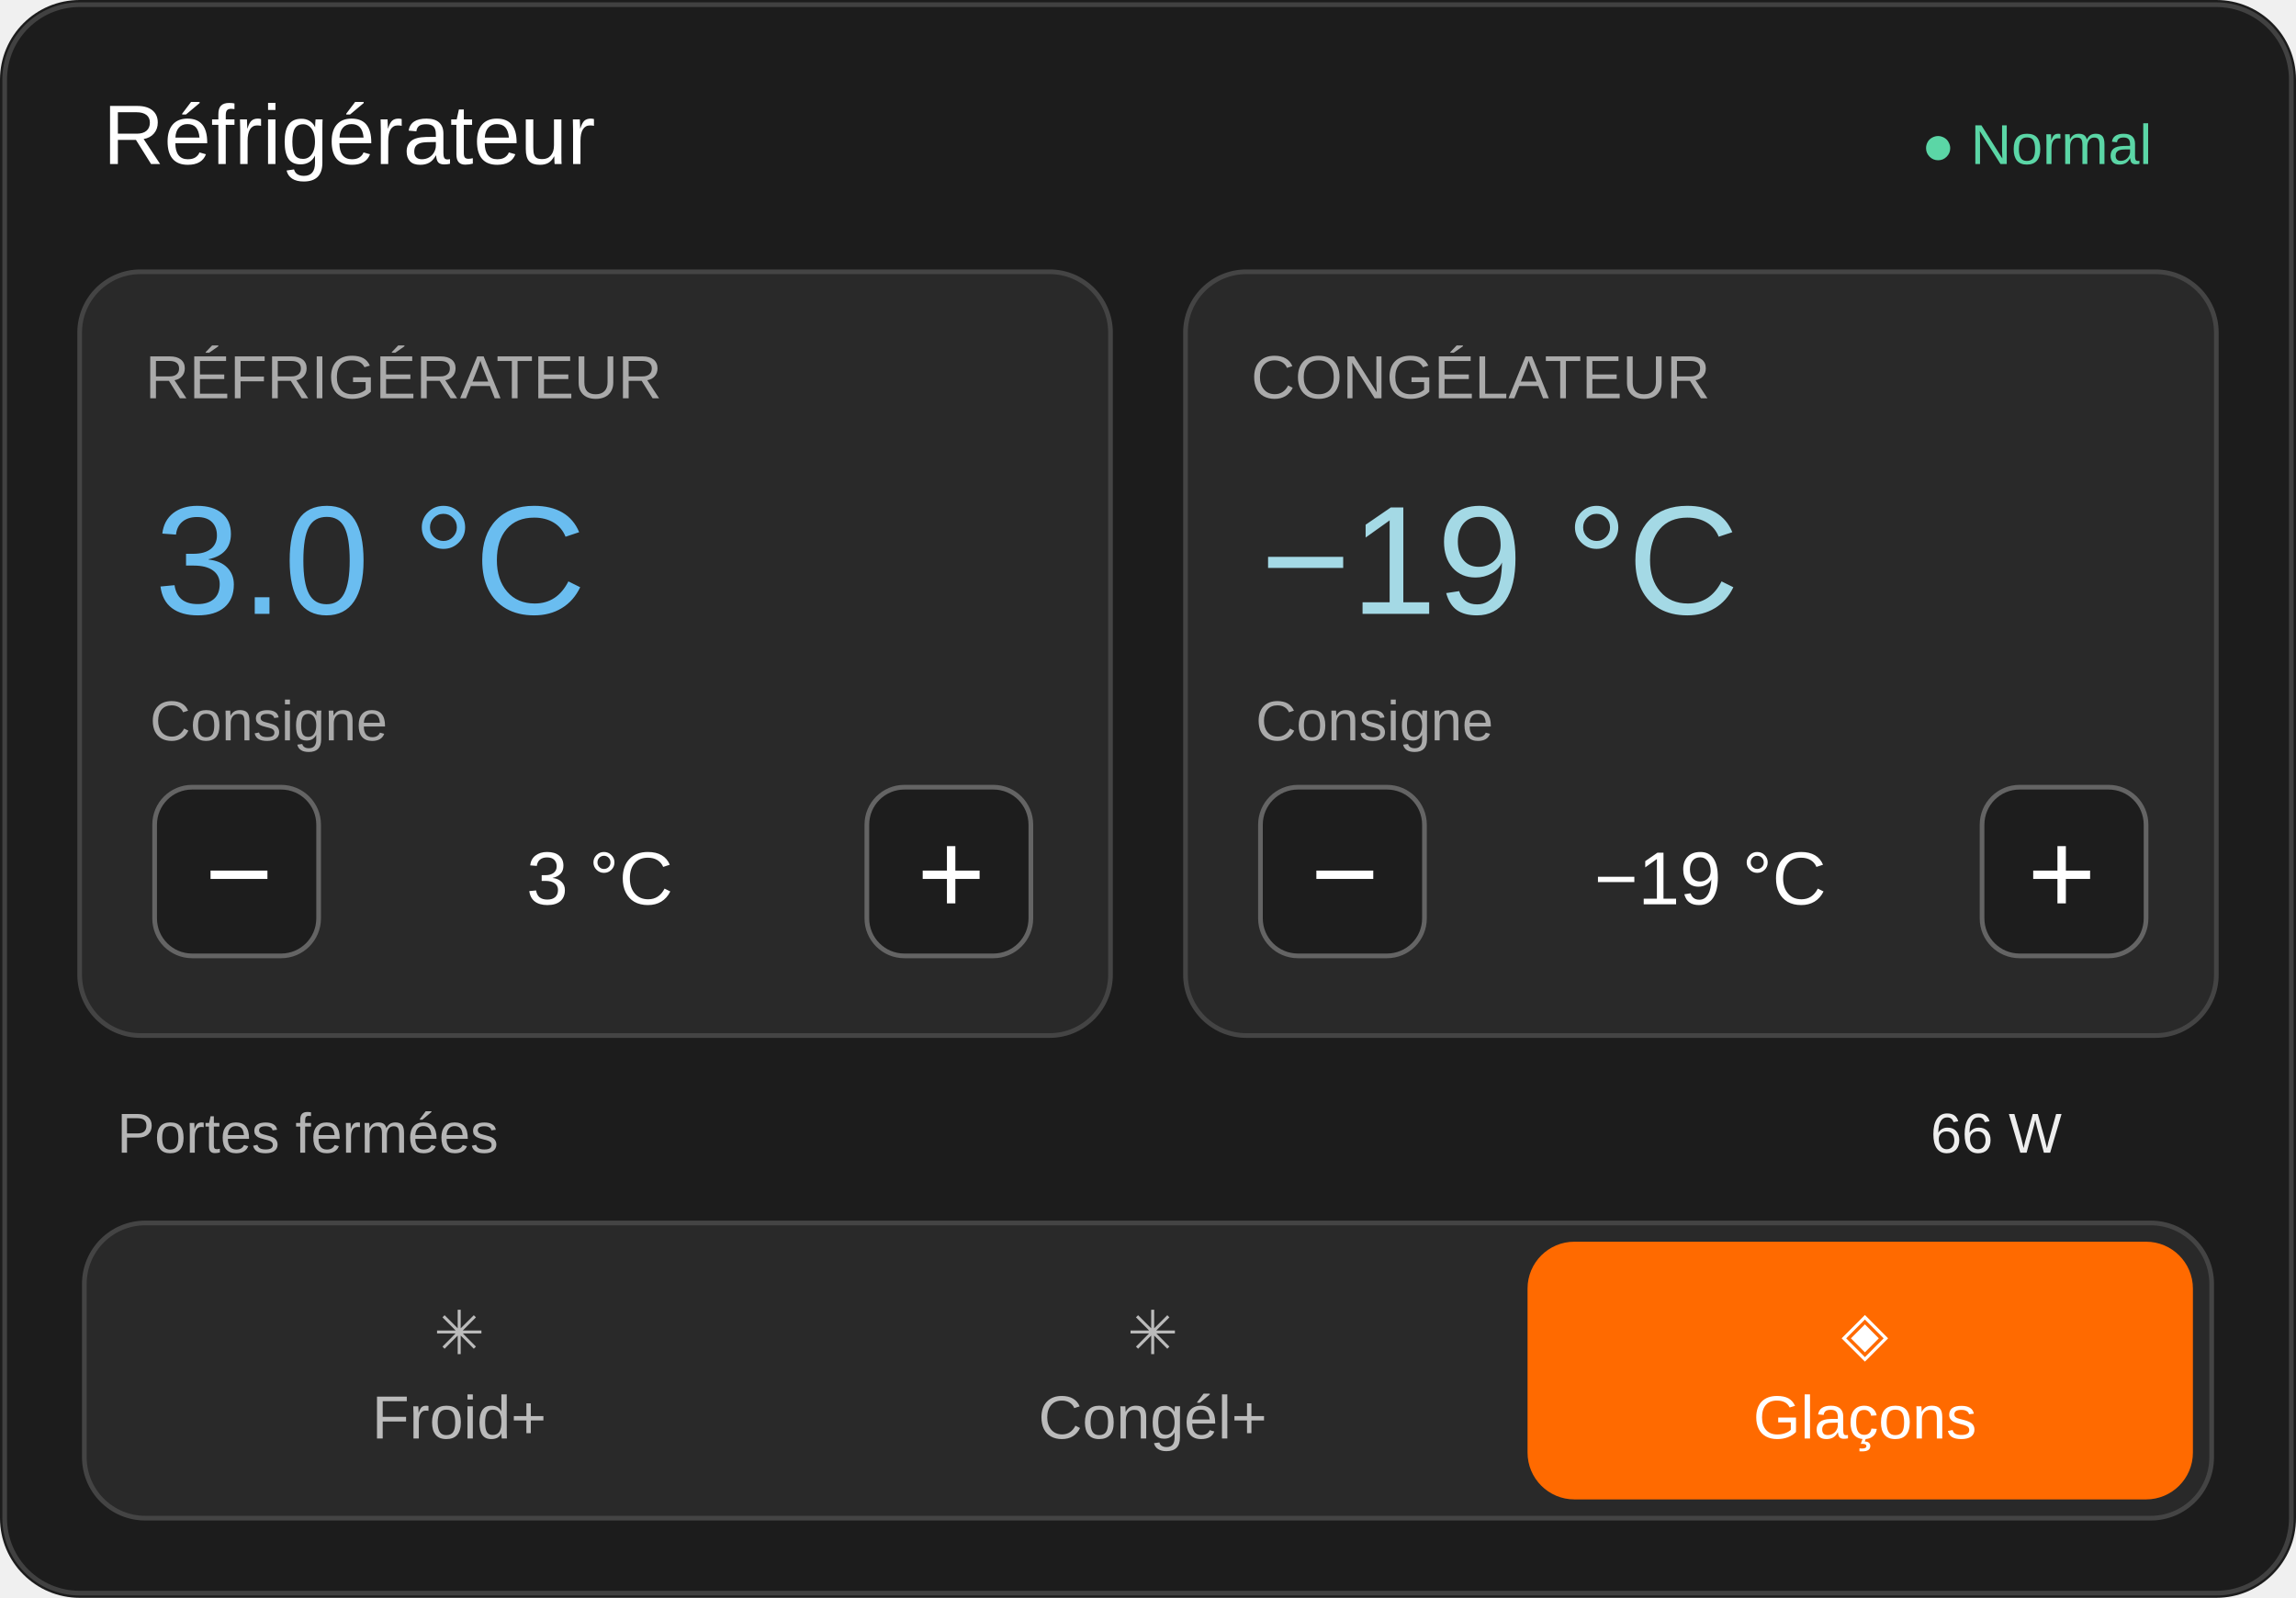
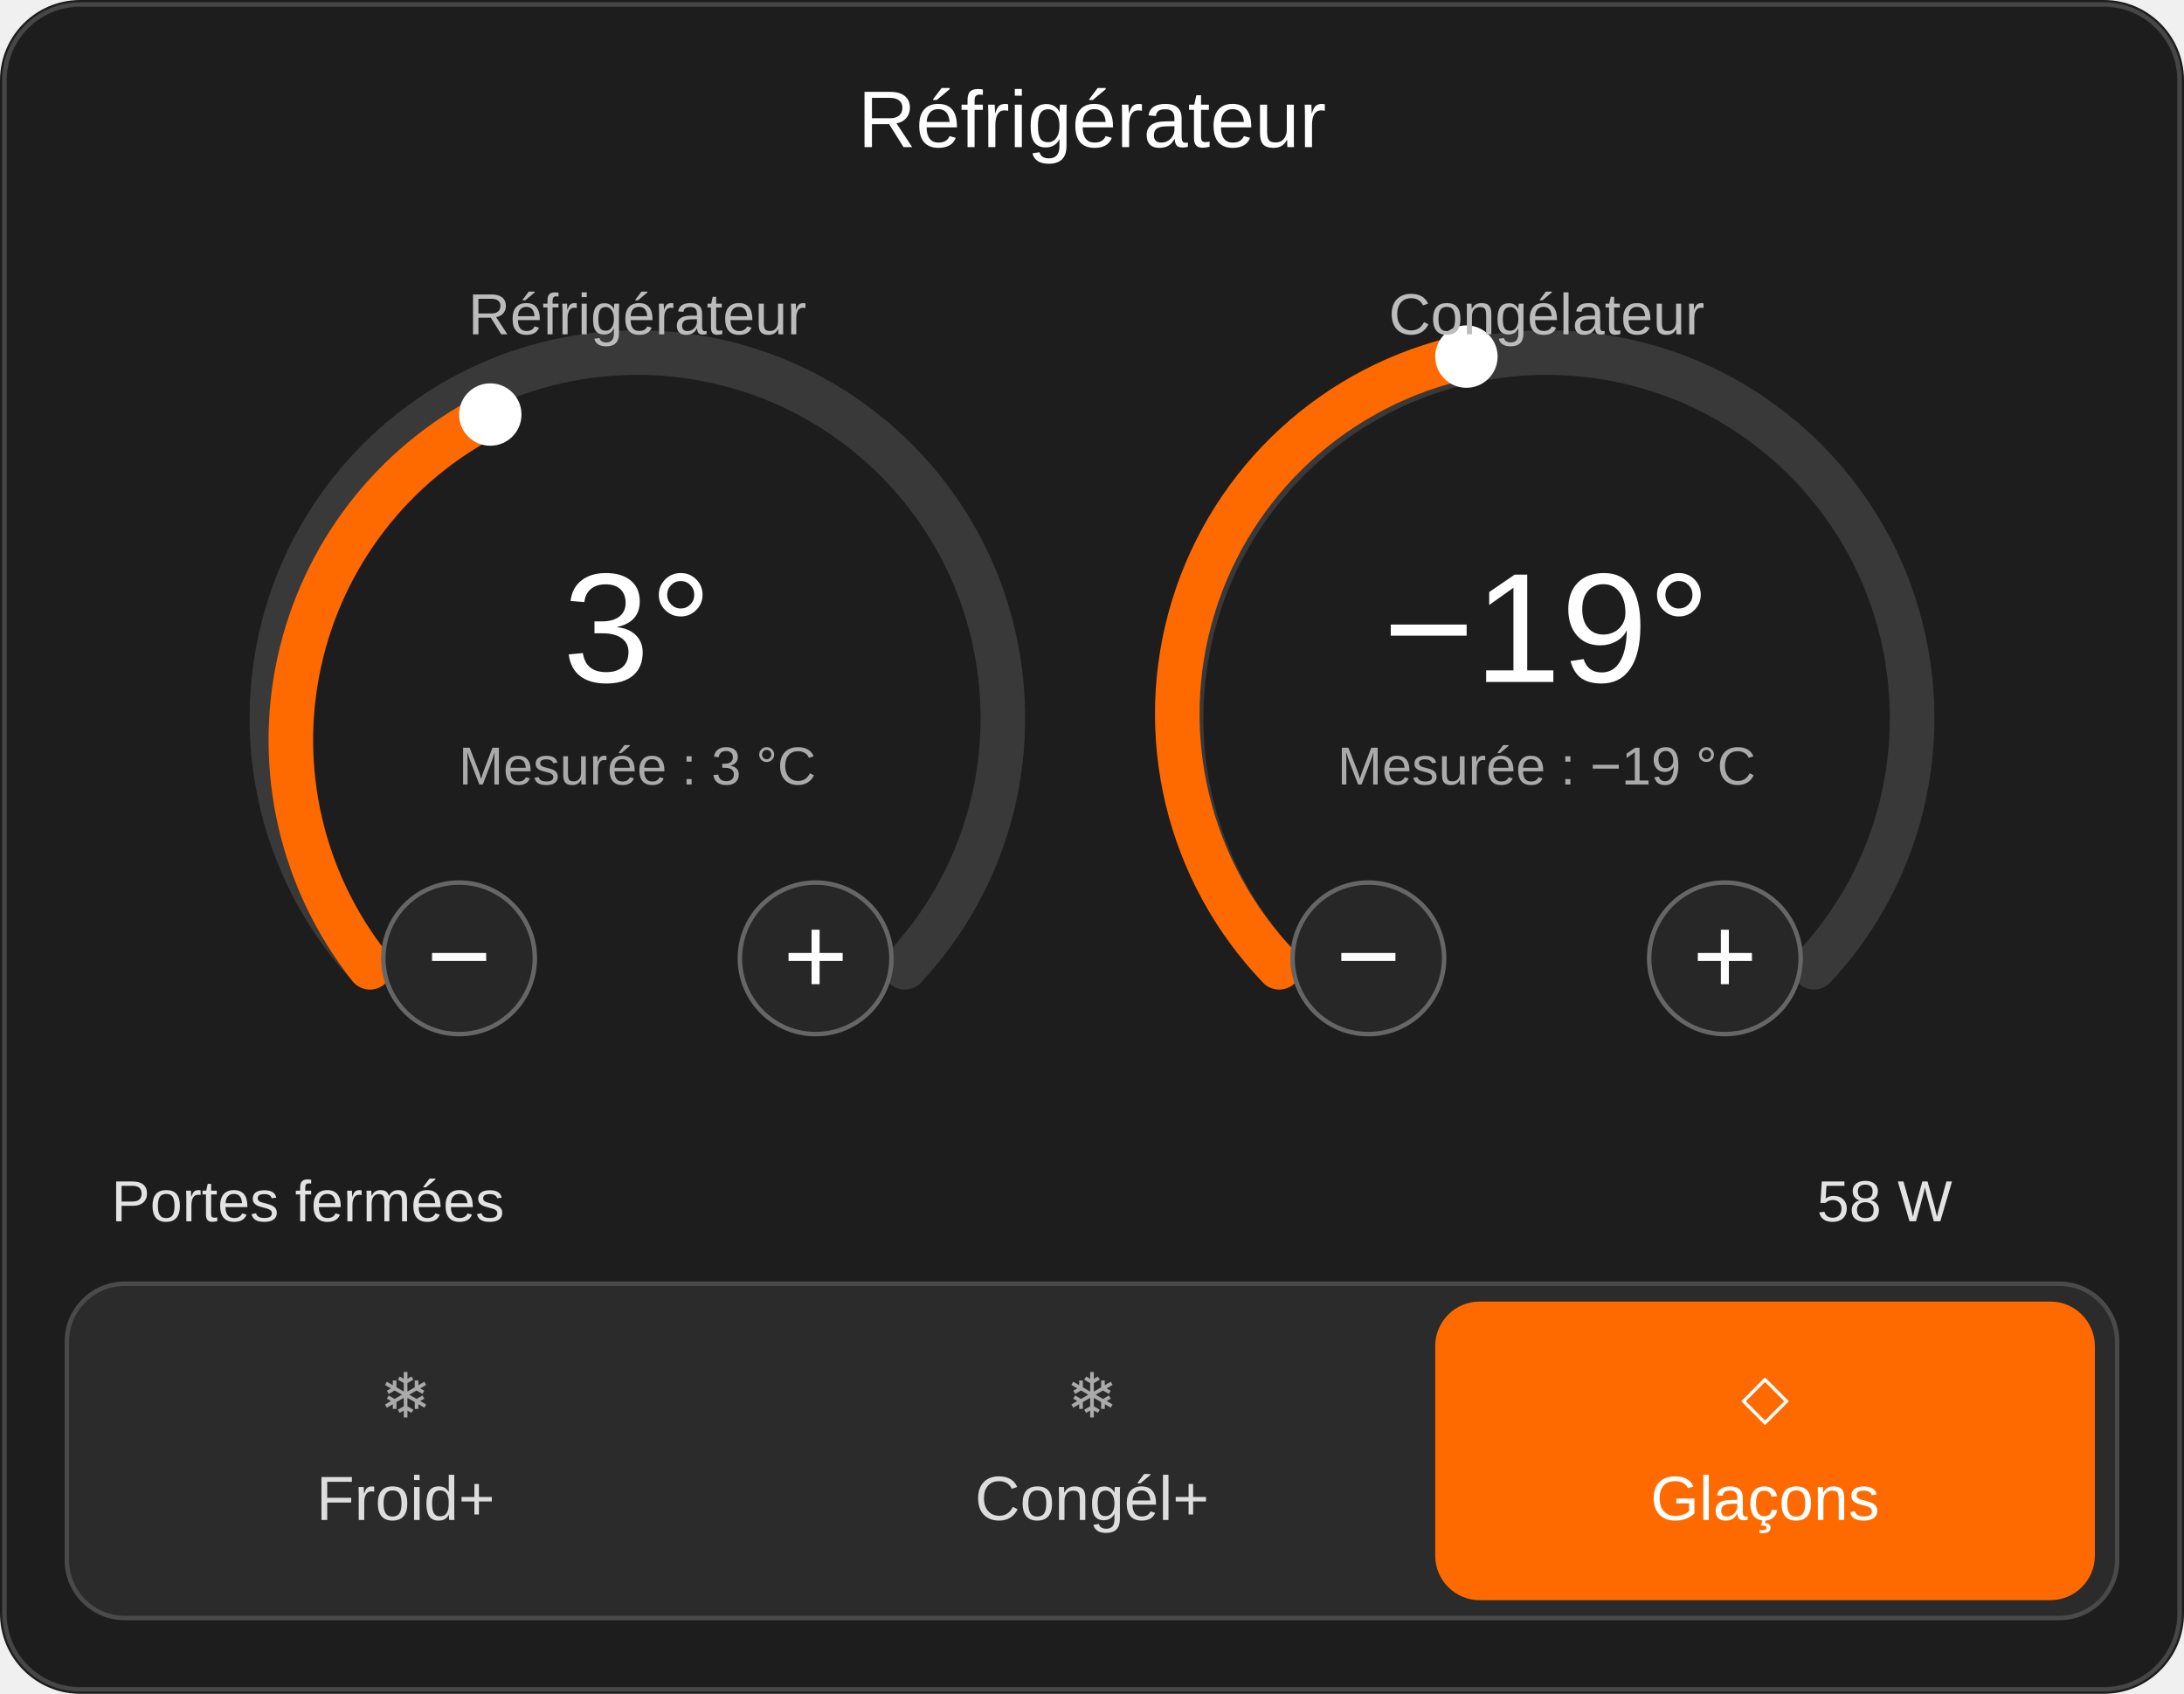
- <svg xmlns="http://www.w3.org/2000/svg" width="490" height="341" viewBox="0 0 490 341">
-   <rect width="490" height="341" rx="17" fill="#1c1c1c" />
-   <rect x="1" y="1" width="488" height="339" rx="16" stroke="#414141" fill="none" />
-   <text x="22" y="35" fill="#fff" font-family="Arial,sans-serif" font-size="18">Réfrigérateur</text>
-   <text x="410" y="35" fill="#5bd6a6" font-family="Arial,sans-serif" font-size="12">● Normal</text>
-   <rect x="17" y="58" width="220" height="163" rx="13" fill="#292929" stroke="#444" />
-   <rect x="253" y="58" width="220" height="163" rx="13" fill="#292929" stroke="#444" />
-   <text x="31" y="85" font-family="Arial,sans-serif" fill="#aaa" font-size="13">RÉFRIGÉRATEUR</text>
-   <text x="267" y="85" font-family="Arial,sans-serif" fill="#aaa" font-size="13">CONGÉLATEUR</text>
-   <text x="33" y="131" font-family="Arial,sans-serif" font-size="33" fill="#6abdf0">3.0 °C</text>
-   <text x="269" y="131" font-family="Arial,sans-serif" font-size="33" fill="#a4d9e5">−19 °C</text>
-   <text x="32" y="158" font-family="Arial,sans-serif" fill="#aaa" font-size="12">Consigne</text>
-   <text x="268" y="158" font-family="Arial,sans-serif" fill="#aaa" font-size="12">Consigne</text>
-   <rect x="33" y="168" width="35" height="36" rx="8" fill="#1d1d1d" stroke="#646464" />
-   <rect x="185" y="168" width="35" height="36" rx="8" fill="#1d1d1d" stroke="#646464" />
-   <rect x="269" y="168" width="35" height="36" rx="8" fill="#1d1d1d" stroke="#646464" />
-   <rect x="423" y="168" width="35" height="36" rx="8" fill="#1d1d1d" stroke="#646464" />
-   <g font-family="Arial,sans-serif" font-size="25" fill="#fff" text-anchor="middle">
-     <text x="51" y="195">−</text>
-     <text x="203" y="195">+</text>
-     <text x="287" y="195">−</text>
-     <text x="440" y="195">+</text>
+ <svg xmlns="http://www.w3.org/2000/svg" width="490" height="380" viewBox="0 0 490 380">
+   <rect width="490" height="380" rx="18" fill="#1d1d1d" />
+   <rect x="1" y="1" width="488" height="378" rx="17" fill="none" stroke="#464646" />
+   <text x="245" y="33" text-anchor="middle" font-family="Arial,sans-serif" font-size="18" fill="#fff">Réfrigérateur</text>
+   <g fill="none" stroke="#393939" stroke-width="10" stroke-linecap="round">
+     <path d="M83 217 A82 82 0 1 1 203 217" />
+     <path d="M287 217 A82 82 0 1 1 407 217" />
  </g>
-   <g font-family="Arial,sans-serif" font-size="16" fill="#fff" text-anchor="middle">
-     <text x="128" y="193">3 °C</text>
-     <text x="365" y="193">−19 °C</text>
+   <g fill="none" stroke="#ff6a00" stroke-width="10" stroke-linecap="round">
+     <path d="M83 217 A82 82 0 0 1 110 93" />
+     <path d="M287 217 A82 82 0 0 1 329 80" />
  </g>
-   <text x="25" y="246" fill="#b5b5b5" font-family="Arial,sans-serif" font-size="12">Portes fermées</text>
-   <text x="412" y="246" fill="#eee" font-family="Arial,sans-serif" font-size="12">66 W</text>
-   <rect x="18" y="261" width="454" height="63" rx="13" fill="#292929" stroke="#444" />
-   <rect x="326" y="265" width="142" height="55" rx="10" fill="#ff6a00" />
-   <g font-family="Arial,sans-serif" font-size="13" text-anchor="middle">
-     <text x="98" y="289" fill="#bbb">✳</text>
-     <text x="98" y="307" fill="#bbb">Froid+</text>
-     <text x="246" y="289" fill="#bbb">✳</text>
-     <text x="246" y="307" fill="#bbb">Congél+</text>
-     <text x="398" y="289" fill="#fff">◈</text>
-     <text x="398" y="307" fill="#fff">Glaçons</text>
+   <circle cx="110" cy="93" r="7" fill="#fff" />
+   <circle cx="329" cy="80" r="7" fill="#fff" />
+   <text x="143" y="75" text-anchor="middle" font-family="Arial,sans-serif" font-size="13" fill="#bcbcbc">Réfrigérateur</text>
+   <text x="347" y="75" text-anchor="middle" font-family="Arial,sans-serif" font-size="13" fill="#bcbcbc">Congélateur</text>
+   <text x="143" y="153" text-anchor="middle" font-family="Arial,sans-serif" font-size="35" fill="#fff">3°</text>
+   <text x="347" y="153" text-anchor="middle" font-family="Arial,sans-serif" font-size="35" fill="#fff">−19°</text>
+   <text x="143" y="176" text-anchor="middle" font-family="Arial,sans-serif" font-size="12" fill="#aaa">Mesurée : 3 °C</text>
+   <text x="347" y="176" text-anchor="middle" font-family="Arial,sans-serif" font-size="12" fill="#aaa">Mesurée : −19 °C</text>
+   <g fill="#272727" stroke="#666">
+     <circle cx="103" cy="215" r="17" />
+     <circle cx="183" cy="215" r="17" />
+     <circle cx="307" cy="215" r="17" />
+     <circle cx="387" cy="215" r="17" />
+   </g>
+   <g fill="#fff" font-family="Arial,sans-serif" font-size="25" text-anchor="middle">
+     <text x="103" y="223">−</text>
+     <text x="183" y="223">+</text>
+     <text x="307" y="223">−</text>
+     <text x="387" y="223">+</text>
+   </g>
+   <text x="25" y="274" font-family="Arial,sans-serif" font-size="13" fill="#e3e3e3">Portes fermées</text>
+   <text x="438" y="274" text-anchor="end" font-family="Arial,sans-serif" font-size="13" fill="#e3e3e3">58 W</text>
+   <rect x="15" y="288" width="460" height="75" rx="13" fill="#2b2b2b" stroke="#4a4a4a" />
+   <rect x="322" y="292" width="148" height="67" rx="10" fill="#ff6a00" />
+   <g font-family="Arial,sans-serif" font-size="14" text-anchor="middle">
+     <text x="91" y="318" fill="#aaa">❄</text>
+     <text x="91" y="341" fill="#ddd">Froid+</text>
+     <text x="245" y="318" fill="#aaa">❄</text>
+     <text x="245" y="341" fill="#ddd">Congél+</text>
+     <text x="396" y="318" fill="#fff">◇</text>
+     <text x="396" y="341" fill="#fff">Glaçons</text>
  </g>
</svg>
